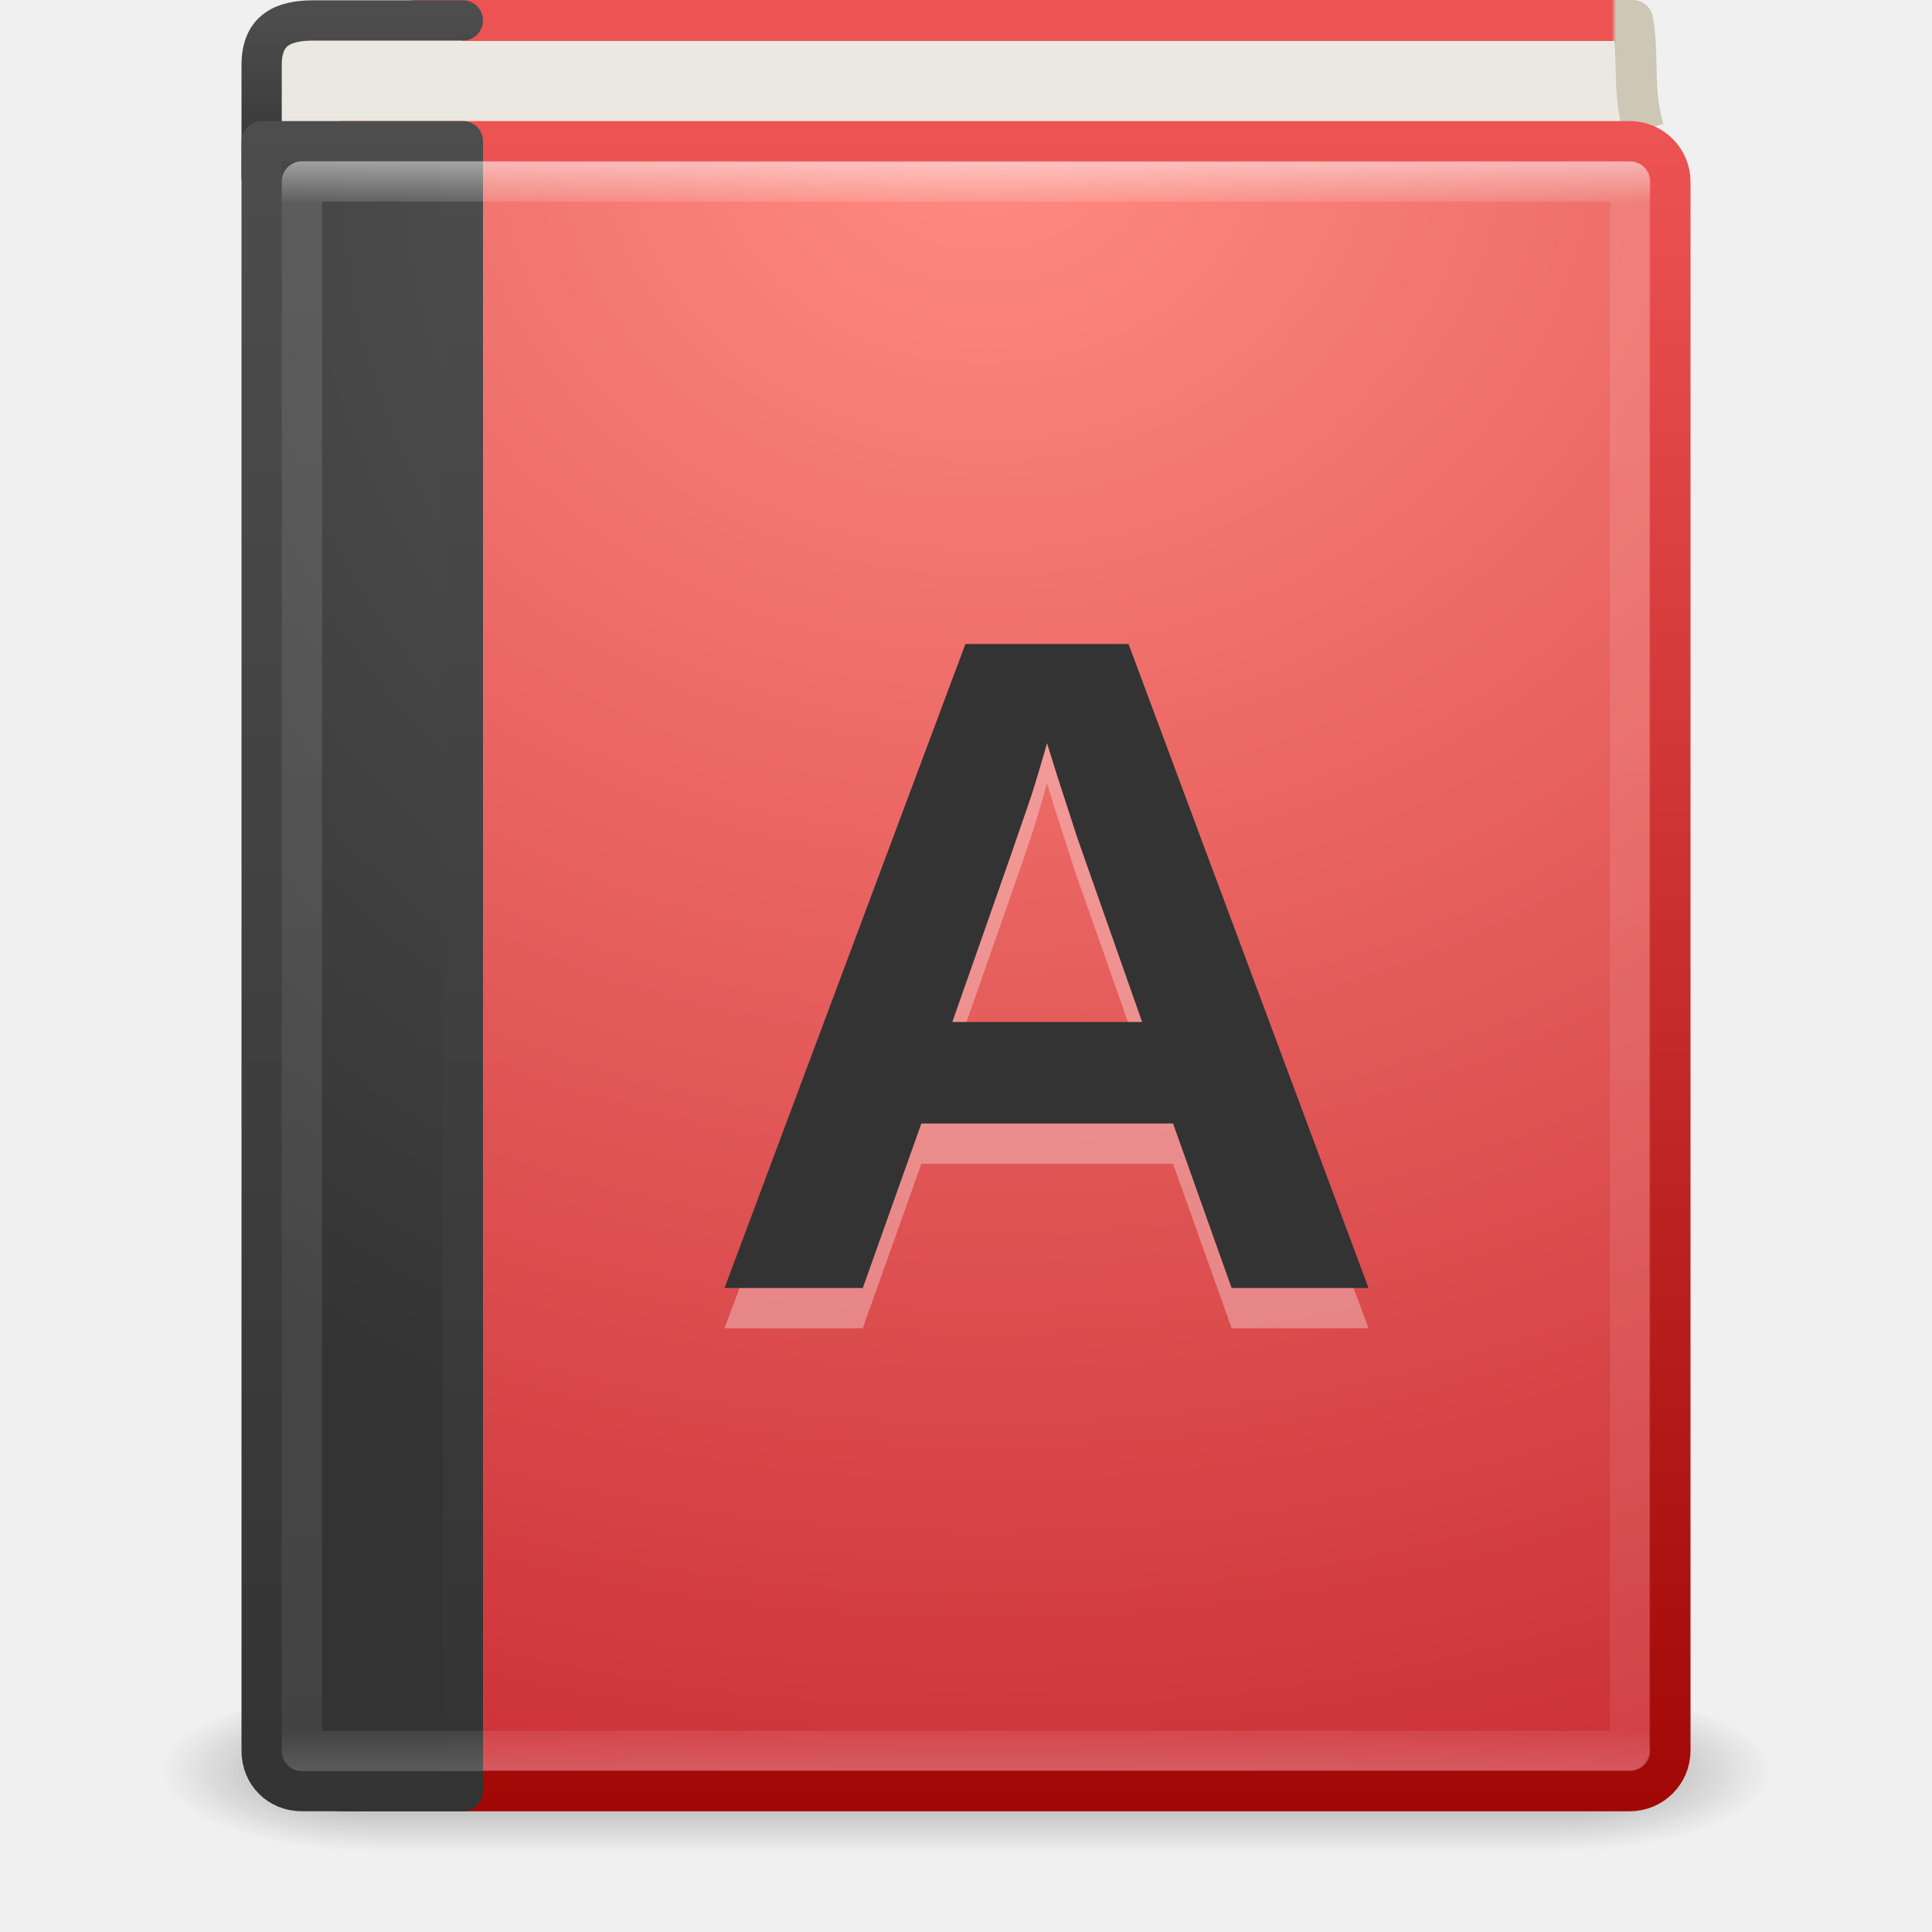
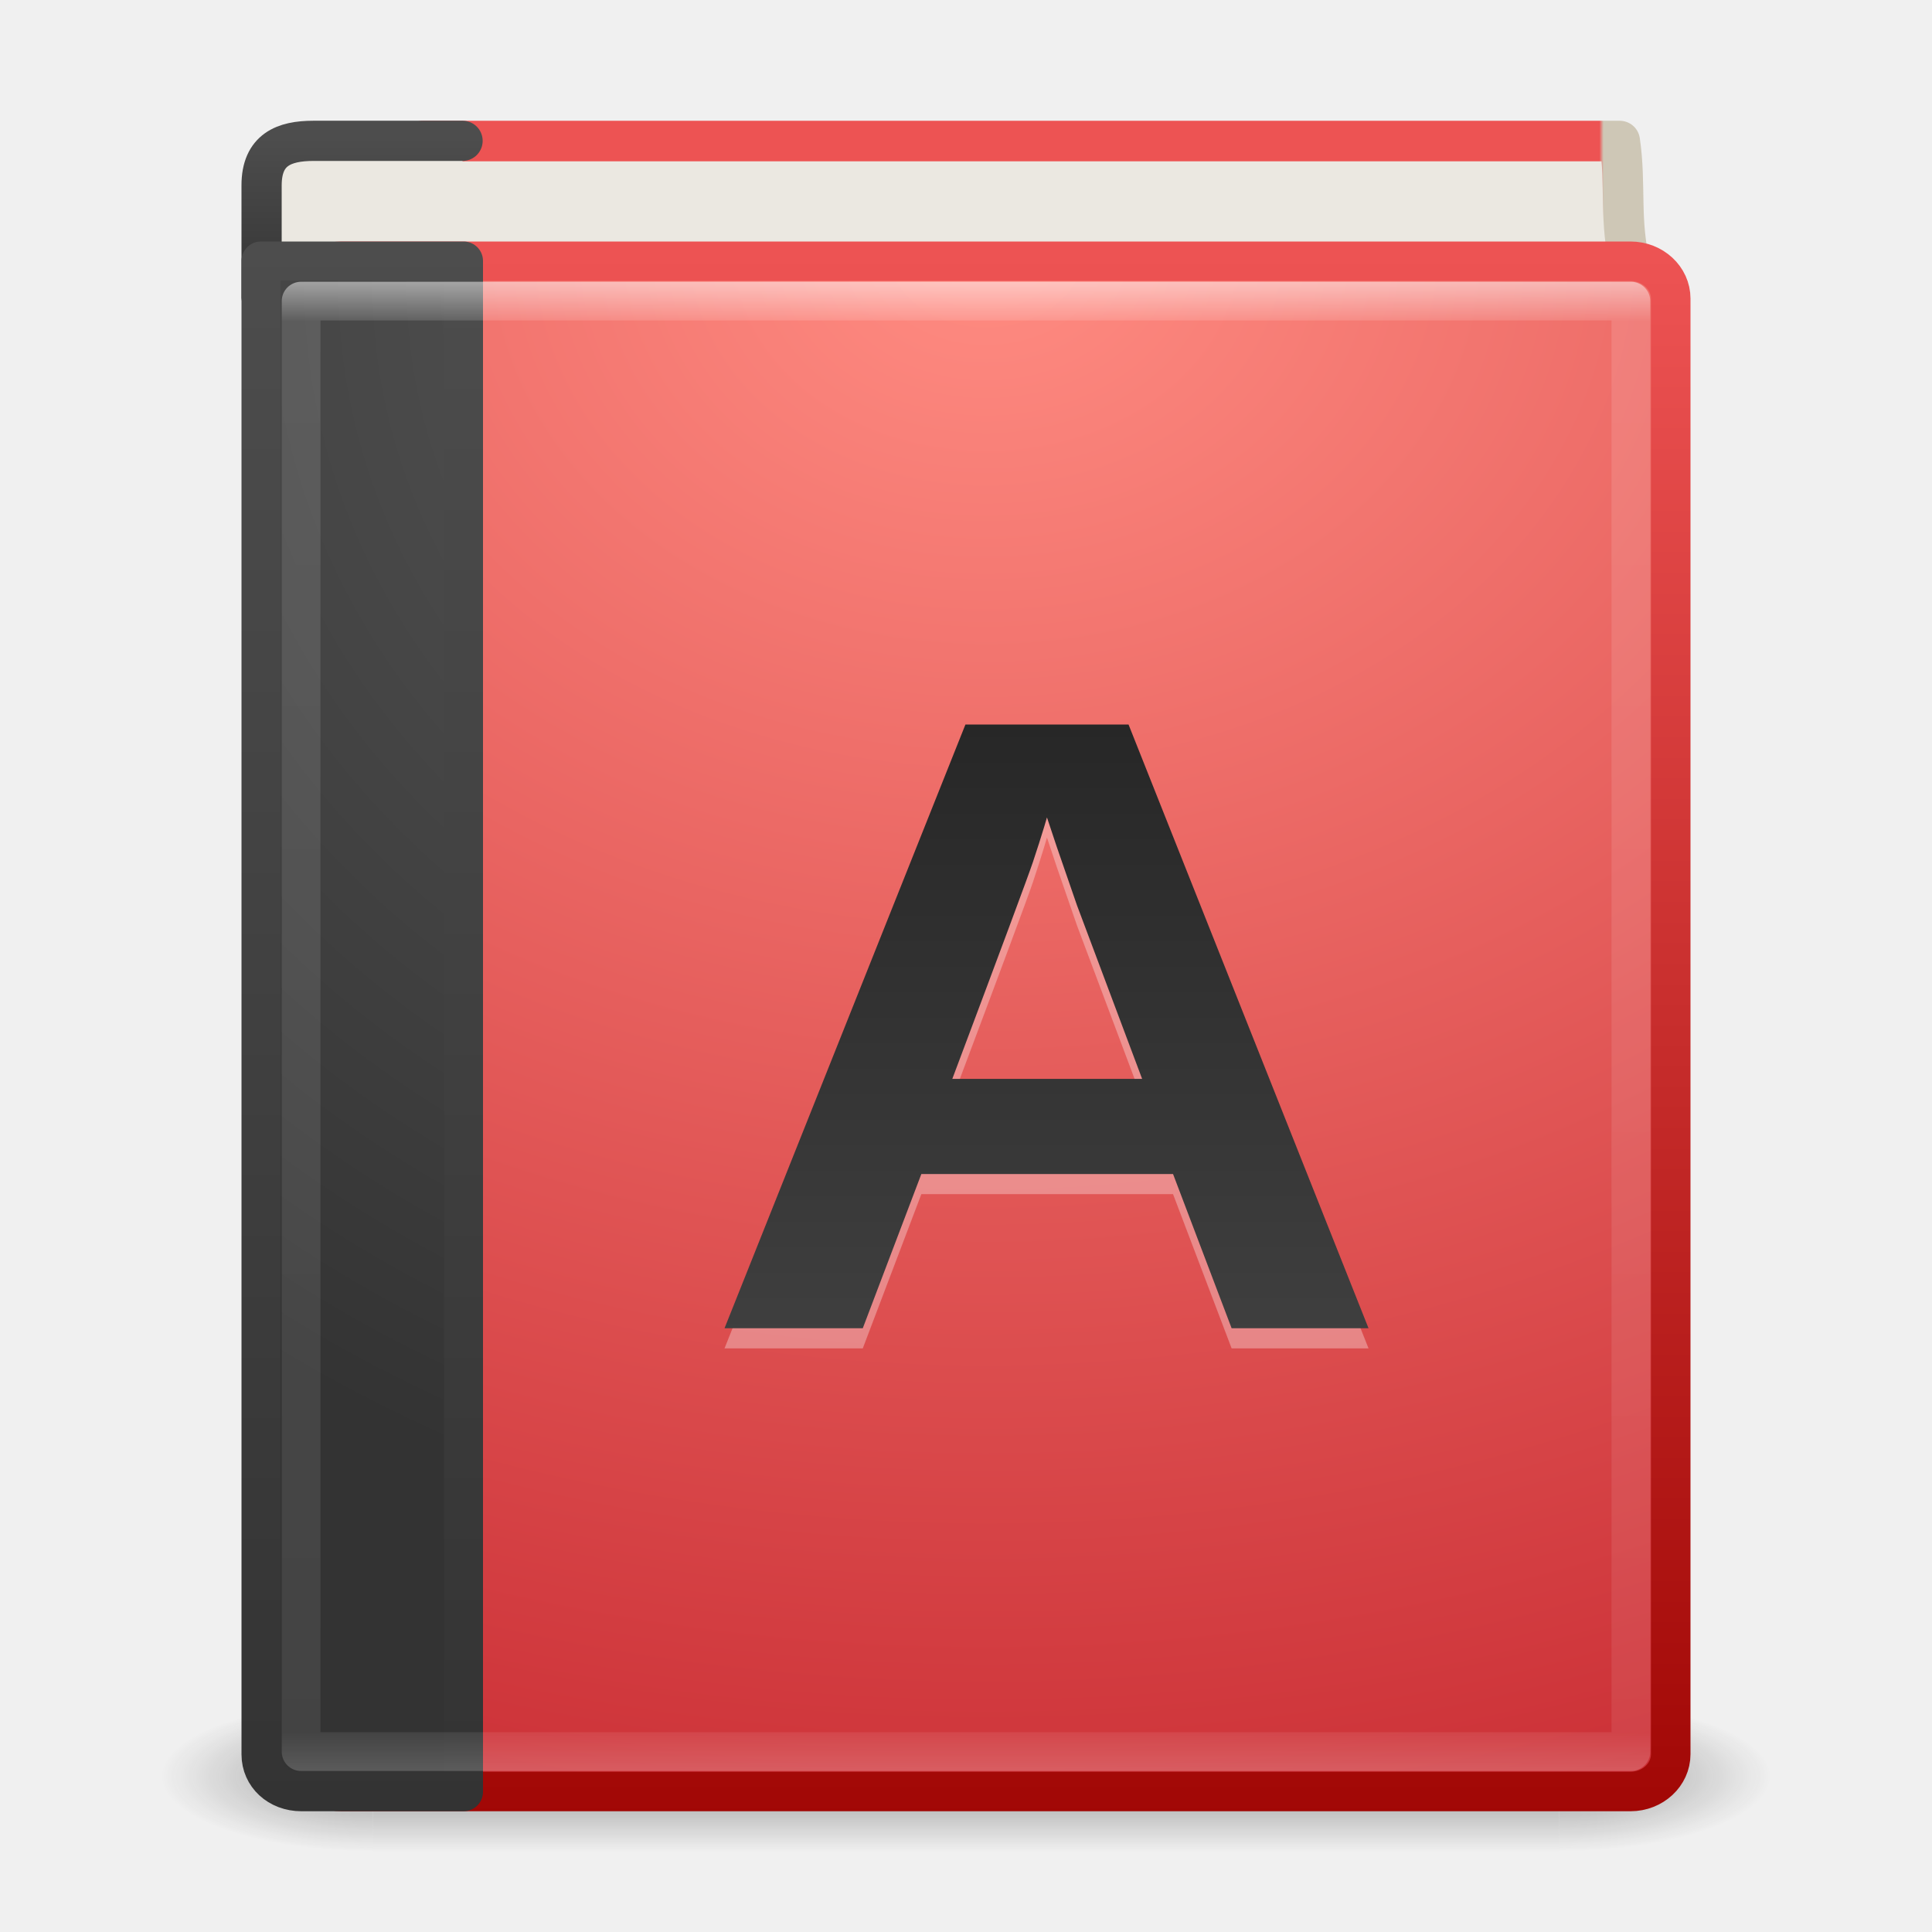
<svg xmlns="http://www.w3.org/2000/svg" xmlns:xlink="http://www.w3.org/1999/xlink" width="48" height="48" viewBox="0 0 48 48" id="svg2" version="1.1">
  <defs id="defs4">
    <linearGradient id="linearGradient4237">
      <stop id="stop4239" style="stop-color:#333333;stop-opacity:1" offset="0" />
      <stop id="stop4241" style="stop-color:#4d4d4d;stop-opacity:1" offset="1" />
    </linearGradient>
    <linearGradient id="linearGradient4227">
      <stop id="stop4229" style="stop-color:#666666;stop-opacity:1" offset="0" />
      <stop id="stop4231" style="stop-color:#4d4d4d;stop-opacity:1" offset="0.262" />
      <stop id="stop4233" style="stop-color:#333333;stop-opacity:1" offset="0.705" />
      <stop id="stop4235" style="stop-color:#333333;stop-opacity:1" offset="1" />
    </linearGradient>
    <linearGradient id="linearGradient4221">
      <stop id="stop4223" style="stop-color:#333333;stop-opacity:1" offset="0" />
      <stop id="stop4225" style="stop-color:#4d4d4d;stop-opacity:1" offset="1" />
    </linearGradient>
-     <linearGradient id="linearGradient23419">
-       <stop id="stop23421" style="stop-color:#000000;stop-opacity:1" offset="0" />
-       <stop id="stop23423" style="stop-color:#000000;stop-opacity:0" offset="1" />
-     </linearGradient>
-     <linearGradient id="linearGradient4806-2-9">
-       <stop id="stop4808-4-6" style="stop-color:#ffffff;stop-opacity:1" offset="0" />
-       <stop id="stop4810-0-9" style="stop-color:#ffffff;stop-opacity:0.235" offset="0.424" />
-       <stop id="stop4812-8-7" style="stop-color:#ffffff;stop-opacity:0.157" offset="0.821" />
-       <stop id="stop4814-0-7" style="stop-color:#ffffff;stop-opacity:0.392" offset="1" />
-     </linearGradient>
-     <linearGradient xlink:href="#linearGradient4806-2-9" id="linearGradient8460" gradientUnits="userSpaceOnUse" gradientTransform="matrix(1.183848,0,0,1.183848,280.2022,632.5915)" x1="71.204" y1="15.369" x2="71.204" y2="40.496" />
-     <linearGradient xlink:href="#linearGradient4806-2-9" id="linearGradient8456" gradientUnits="userSpaceOnUse" gradientTransform="matrix(1.347138,0,0,-1.347138,268.4166,703.1223)" x1="71.204" y1="15.369" x2="71.204" y2="40.496" />
-     <linearGradient xlink:href="#linearGradient4251" id="linearGradient8452" gradientUnits="userSpaceOnUse" gradientTransform="matrix(0.3875,0,0,0.3875,-795.7817,-425.3228)" x1="304" y1="98" x2="368" y2="210" />
-     <linearGradient id="linearGradient4251">
-       <stop id="stop4259" offset="0" style="stop-color:#cccccc;stop-opacity:1" />
-       <stop style="stop-color:#f4f4f4;stop-opacity:1" offset="0.52" id="stop6460" />
-       <stop style="stop-color:#c1c1c1;stop-opacity:1" offset="1" id="stop4183" />
-     </linearGradient>
-     <linearGradient xlink:href="#linearGradient4806-2-9" id="linearGradient8448" gradientUnits="userSpaceOnUse" gradientTransform="matrix(1.592072,0,0,1.592072,250.7382,621.2156)" x1="71.204" y1="15.369" x2="71.204" y2="40.496" />
-     <linearGradient xlink:href="#linearGradient4140" id="linearGradient8444" gradientUnits="userSpaceOnUse" gradientTransform="matrix(0.6949152,0,0,0.6949152,210.3342,540.497)" x1="196" y1="152" x2="252" y2="208" />
-     <linearGradient id="linearGradient4140">
-       <stop id="stop4142" offset="0" style="stop-color:#d7b217;stop-opacity:1" />
-       <stop style="stop-color:#fff2b8;stop-opacity:1" offset="0.502" id="stop5784" />
-       <stop id="stop4144" offset="1" style="stop-color:#d9b500;stop-opacity:1" />
-     </linearGradient>
-     <radialGradient gradientTransform="matrix(0.2549024,0,0,0.08762273,340.3724,666.7676)" gradientUnits="userSpaceOnUse" xlink:href="#linearGradient23419" id="radialGradient3018" fy="186.171" fx="99.157" r="62.769" cy="186.171" cx="99.157" />
-     <linearGradient gradientTransform="matrix(0.8918919,0,0,1.053854,2.594596,-1.288294)" gradientUnits="userSpaceOnUse" xlink:href="#linearGradient3195" id="linearGradient3142-2" y2="32.596" x2="24" y1="14.916" x1="24" />
-     <linearGradient id="linearGradient3195">
-       <stop offset="0" style="stop-color:#ffffff;stop-opacity:1" id="stop3197" />
-       <stop offset="0.123" style="stop-color:#ffffff;stop-opacity:0.235" id="stop3199" />
-       <stop offset="0.937" style="stop-color:#ffffff;stop-opacity:0.157" id="stop3201" />
-       <stop offset="1" style="stop-color:#ffffff;stop-opacity:0.392" id="stop3203" />
-     </linearGradient>
-     <radialGradient gradientTransform="matrix(0,1.477882,-1.264196,0,36.68227,-3.622116)" gradientUnits="userSpaceOnUse" xlink:href="#linearGradient2867-449-88-871-390-598-476-591-434-148-57-177-641-289-620-227-114-444-680-744-8-7" id="radialGradient3147" fy="8.45" fx="10.904" r="20" cy="8.45" cx="10.904" />
-     <linearGradient id="linearGradient2867-449-88-871-390-598-476-591-434-148-57-177-641-289-620-227-114-444-680-744-8-7">
-       <stop offset="0" style="stop-color:#5f5f5f;stop-opacity:1" id="stop5430-8-6" />
-       <stop offset="0.262" style="stop-color:#4f4f4f;stop-opacity:1" id="stop5432-3-5" />
-       <stop offset="0.705" style="stop-color:#3b3b3b;stop-opacity:1" id="stop5434-1-6" />
-       <stop offset="1" style="stop-color:#2b2b2b;stop-opacity:1" id="stop5436-8-9" />
-     </linearGradient>
-     <linearGradient gradientTransform="matrix(1,0,0,1.051082,2.000001,-1.22179)" gradientUnits="userSpaceOnUse" xlink:href="#linearGradient3707-319-631-407-324-616-674-812-821-107-178-392-400-6-7" id="linearGradient3149" y2="3.899" x2="24" y1="44" x1="24" />
    <linearGradient id="linearGradient3707-319-631-407-324-616-674-812-821-107-178-392-400-6-7">
      <stop offset="0" style="stop-color:#272727;stop-opacity:1" id="stop5440-4-4" />
      <stop offset="1" style="stop-color:#454545;stop-opacity:1" id="stop5442-3-5" />
    </linearGradient>
-     <linearGradient gradientTransform="matrix(0.8918919,0,0,1.053854,2.594596,-1.288294)" gradientUnits="userSpaceOnUse" xlink:href="#linearGradient3731" id="linearGradient3142" y2="43" x2="24" y1="5" x1="24" />
+     <linearGradient gradientTransform="matrix(0.8929234,0,0,0.9740047,2.56984,2.123902)" gradientUnits="userSpaceOnUse" xlink:href="#linearGradient3731" id="linearGradient3142" y2="43" x2="24" y1="5" x1="24" />
    <linearGradient id="linearGradient3731">
      <stop offset="0" style="stop-color:#ffffff;stop-opacity:1" id="stop3733" />
      <stop offset="0.027" style="stop-color:#ffffff;stop-opacity:0.235" id="stop3735" />
      <stop offset="0.974" style="stop-color:#ffffff;stop-opacity:0.157" id="stop3737" />
      <stop offset="1" style="stop-color:#ffffff;stop-opacity:0.392" id="stop3739" />
    </linearGradient>
-     <radialGradient gradientTransform="matrix(1.9428467e-8,2.456369,-2.472257,-4.5255685e-8,46.8901,-14.29179)" gradientUnits="userSpaceOnUse" xlink:href="#linearGradient4227" id="radialGradient3145" fy="8.45" fx="7.496" r="20" cy="8.45" cx="7.496" />
-     <radialGradient gradientTransform="matrix(0,2.744022,-3.183415,0,45.66374,-64.0499)" gradientUnits="userSpaceOnUse" xlink:href="#linearGradient8967" id="radialGradient3829" fy="6.648" fx="24.502" r="17.498" cy="6.648" cx="24.502" />
+     <radialGradient gradientTransform="matrix(1.9559109e-8,2.279082,-2.488881,-4.1989388e-8,47.14489,-10.03199)" gradientUnits="userSpaceOnUse" xlink:href="#linearGradient4227" id="radialGradient3145" fy="8.45" fx="7.496" r="20" cy="8.45" cx="7.496" />
+     <radialGradient gradientTransform="matrix(0,2.546105,-3.187192,0,45.68716,-56.20304)" gradientUnits="userSpaceOnUse" xlink:href="#linearGradient8967" id="radialGradient3829" fy="6.648" fx="24.502" r="17.498" cy="6.648" cx="24.502" />
    <linearGradient id="linearGradient8967">
      <stop offset="0" style="stop-color:#ff8c82;stop-opacity:1" id="stop8969" />
      <stop offset="1" style="stop-color:#c6262e;stop-opacity:1" id="stop8971" />
    </linearGradient>
-     <linearGradient gradientTransform="matrix(0.7007108,0,0,0.7369885,2.078935,-0.1156569)" gradientUnits="userSpaceOnUse" xlink:href="#linearGradient3319" id="linearGradient3153" y2="61.482" x2="32.901" y1="4.648" x1="32.901" />
+     <linearGradient gradientTransform="matrix(0.7015422,0,0,0.683832,2.05065,3.119846)" gradientUnits="userSpaceOnUse" xlink:href="#linearGradient3319" id="linearGradient3153" y2="61.482" x2="32.901" y1="4.648" x1="32.901" />
    <linearGradient id="linearGradient3319">
      <stop offset="0" style="stop-color:#ed5353;stop-opacity:1" id="stop3321" />
      <stop offset="1" style="stop-color:#a10705;stop-opacity:1" id="stop3323" />
    </linearGradient>
-     <linearGradient gradientUnits="userSpaceOnUse" xlink:href="#linearGradient2346" id="linearGradient3156" y2="3" x2="10.654" y1="1" x1="10.654" gradientTransform="matrix(1,0,0,0.9998099,0,0.00874571)" />
-     <linearGradient id="linearGradient2346">
-       <stop offset="0" style="stop-color:#eeeeee;stop-opacity:1" id="stop2348" />
-       <stop offset="1" style="stop-color:#d9d9da;stop-opacity:1" id="stop2350" />
-     </linearGradient>
-     <linearGradient gradientTransform="matrix(1,0,0,0.102544,2.000261,0.04722744)" gradientUnits="userSpaceOnUse" xlink:href="#linearGradient4221" id="linearGradient3158" y2="3.899" x2="24" y1="44" x1="24" />
-     <linearGradient gradientTransform="matrix(1.004045,0,0,1.537773,1.223278,-4.030504)" gradientUnits="userSpaceOnUse" xlink:href="#linearGradient2346" id="linearGradient3161" y2="4.883" x2="24.64" y1="3.123" x1="24.627" />
-     <linearGradient gradientTransform="matrix(0.7162781,0,0,0.7470172,2.15415,-0.04289615)" gradientUnits="userSpaceOnUse" xlink:href="#linearGradient4652" id="linearGradient3163" y2="0.065" x2="54.887" y1="0.065" x1="5.212" />
+     <linearGradient gradientTransform="matrix(0.9986943,0,0,0.1025766,2.005582,3.038161)" gradientUnits="userSpaceOnUse" xlink:href="#linearGradient4221" id="linearGradient3158" y2="3.899" x2="24" y1="44" x1="24" />
+     <linearGradient gradientTransform="matrix(0.704412,0,0,0.8644743,2.468037,2.865268)" gradientUnits="userSpaceOnUse" xlink:href="#linearGradient4652" id="linearGradient3163" y2="0.065" x2="54.887" y1="0.065" x1="5.212" />
    <linearGradient id="linearGradient4652">
      <stop offset="0" style="stop-color:#ed5353;stop-opacity:1" id="stop4654" />
      <stop offset="0.96" style="stop-color:#ed5353;stop-opacity:1" id="stop4656" />
      <stop offset="0.963" style="stop-color:#cec7b6;stop-opacity:1" id="stop4658" />
      <stop offset="1" style="stop-color:#cec7b6;stop-opacity:1" id="stop4660" />
    </linearGradient>
    <radialGradient gradientTransform="matrix(2.003784,0,0,1.4,27.98813,-17.4)" gradientUnits="userSpaceOnUse" xlink:href="#linearGradient3688-166-749" id="radialGradient3013" fy="43.5" fx="4.993" r="2.5" cy="43.5" cx="4.993" />
    <linearGradient id="linearGradient3688-166-749">
      <stop offset="0" style="stop-color:#181818;stop-opacity:1" id="stop2883" />
      <stop offset="1" style="stop-color:#181818;stop-opacity:0" id="stop2885" />
    </linearGradient>
    <radialGradient gradientTransform="matrix(2.003784,0,0,1.4,-20.01187,-104.4)" gradientUnits="userSpaceOnUse" xlink:href="#linearGradient3688-166-749" id="radialGradient3015" fy="43.5" fx="4.993" r="2.5" cy="43.5" cx="4.993" />
    <linearGradient id="linearGradient3702-501-757">
      <stop offset="0" style="stop-color:#181818;stop-opacity:0" id="stop2895" />
      <stop offset="0.5" style="stop-color:#181818;stop-opacity:1" id="stop2897" />
      <stop offset="1" style="stop-color:#181818;stop-opacity:0" id="stop2899" />
    </linearGradient>
    <linearGradient gradientUnits="userSpaceOnUse" xlink:href="#linearGradient3702-501-757" id="linearGradient4043" y2="39.999" x2="25.058" y1="47.028" x1="25.058" />
-     <linearGradient xlink:href="#linearGradient4237" id="linearGradient4675" gradientUnits="userSpaceOnUse" gradientTransform="matrix(1,0,0,1.051082,2.000001,-1.22179)" x1="24" y1="44" x2="24" y2="3.899" />
+     <linearGradient xlink:href="#linearGradient4237" id="linearGradient4675" gradientUnits="userSpaceOnUse" gradientTransform="matrix(1.006724,0,0,0.9752211,1.952931,2.094693)" x1="24" y1="44" x2="24" y2="3.899" />
+     <linearGradient xlink:href="#linearGradient3707-319-631-407-324-616-674-812-821-107-178-392-400-6-7" id="linearGradient4246" x1="25.181" y1="16.203" x2="25.181" y2="38.008" gradientUnits="userSpaceOnUse" />
  </defs>
-   <g transform="matrix(1.052632,0,0,0.57132,-1.263158,19.14796)" id="g3712" style="opacity:0.4">
+   <g transform="matrix(1.052632,0,0,0.5338563,-1.263158,20.90875)" id="g3712" style="opacity:0.4">
    <rect width="5" height="7" x="38" y="40" id="rect2801" style="fill:url(#radialGradient3013);fill-opacity:1;stroke:none" />
    <rect width="5" height="7" x="-10" y="-47" transform="scale(-1,-1)" id="rect3696" style="fill:url(#radialGradient3015);fill-opacity:1;stroke:none" />
    <rect width="28" height="7" x="10" y="40" id="rect3700" style="fill:url(#linearGradient4043);fill-opacity:1;stroke:none" />
  </g>
-   <path d="M 40.839,3.225 C 40.544,2.234 40.728,1.454 40.565,0.509 l -30.24,0 0.178,2.999" id="path2723" style="display:inline;fill:#ebe8e1;fill-opacity:1;stroke:url(#linearGradient3163);stroke-width:1.017;stroke-linecap:butt;stroke-linejoin:round;stroke-miterlimit:0;stroke-dasharray:none;stroke-dashoffset:0;stroke-opacity:1" />
-   <path d="m 11.5,4.508 -4,0 c -0.571,0 -1,-0.042 -1,-0.098 l 0,-2.796 c 0,-0.888 0.559,-1.106 1.291,-1.106 l 3.709,0" id="rect5505-21-3-9" style="color:#000000;display:inline;overflow:visible;visibility:visible;fill:#ebe8e1;fill-opacity:1;fill-rule:nonzero;stroke:url(#linearGradient3158);stroke-width:1;stroke-linecap:round;stroke-linejoin:round;stroke-miterlimit:4;stroke-dasharray:none;stroke-dashoffset:0;stroke-opacity:1;marker:none;enable-background:accumulate" />
-   <rect width="33.978" height="40.973" rx="1" ry="1" x="7.513" y="3.518" id="rect2719" style="display:inline;fill:url(#radialGradient3829);fill-opacity:1.0;stroke:url(#linearGradient3153);stroke-width:1.019;stroke-linecap:round;stroke-linejoin:round;stroke-miterlimit:0;stroke-dasharray:none;stroke-dashoffset:0;stroke-opacity:1" />
-   <path d="m 11.5,3.508 c 0,0 0,28.504 0,40.992 l -4,0 c -0.571,0 -1,-0.434 -1,-1 l 0,-39.992 z" id="rect5505-21-3" style="color:#000000;display:inline;overflow:visible;visibility:visible;fill:url(#radialGradient3145);fill-opacity:1;fill-rule:nonzero;stroke:url(#linearGradient4675);stroke-width:1;stroke-linecap:round;stroke-linejoin:round;stroke-miterlimit:4;stroke-dasharray:none;stroke-dashoffset:0;stroke-opacity:1;marker:none;enable-background:accumulate" />
-   <rect width="33" height="38.993" x="7.5" y="4.508" id="rect6741-0" style="opacity:0.5;fill:none;stroke:url(#linearGradient3142);stroke-width:1;stroke-linecap:round;stroke-linejoin:round;stroke-miterlimit:4;stroke-dasharray:none;stroke-dashoffset:0;stroke-opacity:1" />
-   <g transform="matrix(0.9530884,0,0,0.9294134,2.000001,1.941176)" style="font-style:normal;font-weight:normal;font-size:25.022px;line-height:125%;font-family:sans-serif;letter-spacing:0px;word-spacing:0px;fill:#ffffff;fill-opacity:0.322;stroke:none;stroke-width:1px;stroke-linecap:butt;stroke-linejoin:miter;stroke-opacity:1" id="text4689-3">
+   <path d="M 40.512,6.647 C 40.222,5.5 40.403,4.597 40.242,3.504 l -29.739,0 0.176,3.471" id="path2723" style="display:inline;fill:#ebe8e1;fill-opacity:1;stroke:url(#linearGradient3163);stroke-width:1.007;stroke-linecap:butt;stroke-linejoin:round;stroke-miterlimit:0;stroke-dasharray:none;stroke-dashoffset:0;stroke-opacity:1" />
+   <path d="m 11.493,7.5 -3.995,0 c -0.57,0 -0.999,-0.042 -0.999,-0.098 l 0,-2.797 c 0,-0.888 0.558,-1.106 1.289,-1.106 l 3.704,0" id="rect5505-21-3-9" style="color:#000000;display:inline;overflow:visible;visibility:visible;fill:#ebe8e1;fill-opacity:1;fill-rule:nonzero;stroke:url(#linearGradient3158);stroke-width:0.999;stroke-linecap:round;stroke-linejoin:round;stroke-miterlimit:4;stroke-dasharray:none;stroke-dashoffset:0;stroke-opacity:1;marker:none;enable-background:accumulate" />
+   <rect width="34.018" height="38.018" rx="1.001" ry="0.928" x="7.491" y="6.491" id="rect2719" style="display:inline;fill:url(#radialGradient3829);fill-opacity:1;stroke:url(#linearGradient3153);stroke-width:0.982;stroke-linecap:round;stroke-linejoin:round;stroke-miterlimit:0;stroke-dasharray:none;stroke-dashoffset:0;stroke-opacity:1" />
+   <path d="m 11.517,6.483 c 0,0 0,26.446 0,38.034 l -4.027,0 c -0.575,0 -1.007,-0.403 -1.007,-0.928 l 0,-37.106 z" id="rect5505-21-3" style="color:#000000;display:inline;overflow:visible;visibility:visible;fill:url(#radialGradient3145);fill-opacity:1;fill-rule:nonzero;stroke:url(#linearGradient4675);stroke-width:0.966;stroke-linecap:round;stroke-linejoin:round;stroke-miterlimit:4;stroke-dasharray:none;stroke-dashoffset:0;stroke-opacity:1;marker:none;enable-background:accumulate" />
+   <rect width="33.038" height="36.038" x="7.481" y="7.481" id="rect6741-0" style="opacity:0.5;fill:none;stroke:url(#linearGradient3142);stroke-width:0.962;stroke-linecap:round;stroke-linejoin:round;stroke-miterlimit:4;stroke-dasharray:none;stroke-dashoffset:0;stroke-opacity:1" />
+   <g transform="matrix(0.9530884,0,0,0.871325,2.000001,4.382353)" style="font-style:normal;font-weight:normal;font-size:25.022px;line-height:125%;font-family:sans-serif;letter-spacing:0px;word-spacing:0px;fill:#ffffff;fill-opacity:0.322;stroke:none;stroke-width:1px;stroke-linecap:butt;stroke-linejoin:miter;stroke-opacity:1" id="text4689-3">
    <path d="m 30.007,33.418 -1.527,-4.398 -6.561,0 -1.527,4.398 -3.604,0 6.28,-17.215 4.252,0 6.256,17.215 -3.568,0 z m -4.814,-14.564 -0.073,0.269 q -0.122,0.44 -0.293,1.002 -0.171,0.562 -2.101,6.182 l 4.948,0 -1.698,-4.948 -0.525,-1.662 -0.257,-0.843 z" style="font-style:normal;font-variant:normal;font-weight:bold;font-stretch:normal;font-family:sans-serif;-inkscape-font-specification:'sans-serif Bold';fill:#ffffff;fill-opacity:0.322" id="path4694-6" />
  </g>
-   <g transform="matrix(0.9530884,0,0,0.9294134,2.000001,0.9411759)" style="font-style:normal;font-weight:normal;font-size:25.022px;line-height:125%;font-family:sans-serif;letter-spacing:0px;word-spacing:0px;fill:#333333;fill-opacity:1;stroke:none;stroke-width:1px;stroke-linecap:butt;stroke-linejoin:miter;stroke-opacity:1" id="text4689">
-     <path d="m 30.007,33.418 -1.527,-4.398 -6.561,0 -1.527,4.398 -3.604,0 6.28,-17.215 4.252,0 6.256,17.215 -3.568,0 z m -4.814,-14.564 -0.073,0.269 q -0.122,0.44 -0.293,1.002 -0.171,0.562 -2.101,6.182 l 4.948,0 -1.698,-4.948 -0.525,-1.662 -0.257,-0.843 z" style="font-style:normal;font-variant:normal;font-weight:bold;font-stretch:normal;font-family:sans-serif;-inkscape-font-specification:'sans-serif Bold';fill:#333333;fill-opacity:1" id="path4694" />
+   <g transform="matrix(0.9530884,0,0,0.871325,2.000001,3.882353)" style="font-style:normal;font-weight:normal;font-size:25.022px;line-height:125%;font-family:sans-serif;letter-spacing:0px;word-spacing:0px;fill:url(#linearGradient4246);fill-opacity:1;stroke:none;stroke-width:1px;stroke-linecap:butt;stroke-linejoin:miter;stroke-opacity:1" id="text4689">
+     <path d="m 30.007,33.418 -1.527,-4.398 -6.561,0 -1.527,4.398 -3.604,0 6.28,-17.215 4.252,0 6.256,17.215 -3.568,0 z m -4.814,-14.564 -0.073,0.269 q -0.122,0.44 -0.293,1.002 -0.171,0.562 -2.101,6.182 l 4.948,0 -1.698,-4.948 -0.525,-1.662 -0.257,-0.843 z" style="font-style:normal;font-variant:normal;font-weight:bold;font-stretch:normal;font-family:sans-serif;-inkscape-font-specification:'sans-serif Bold';fill:url(#linearGradient4246);fill-opacity:1.0" id="path4694" />
  </g>
</svg>
